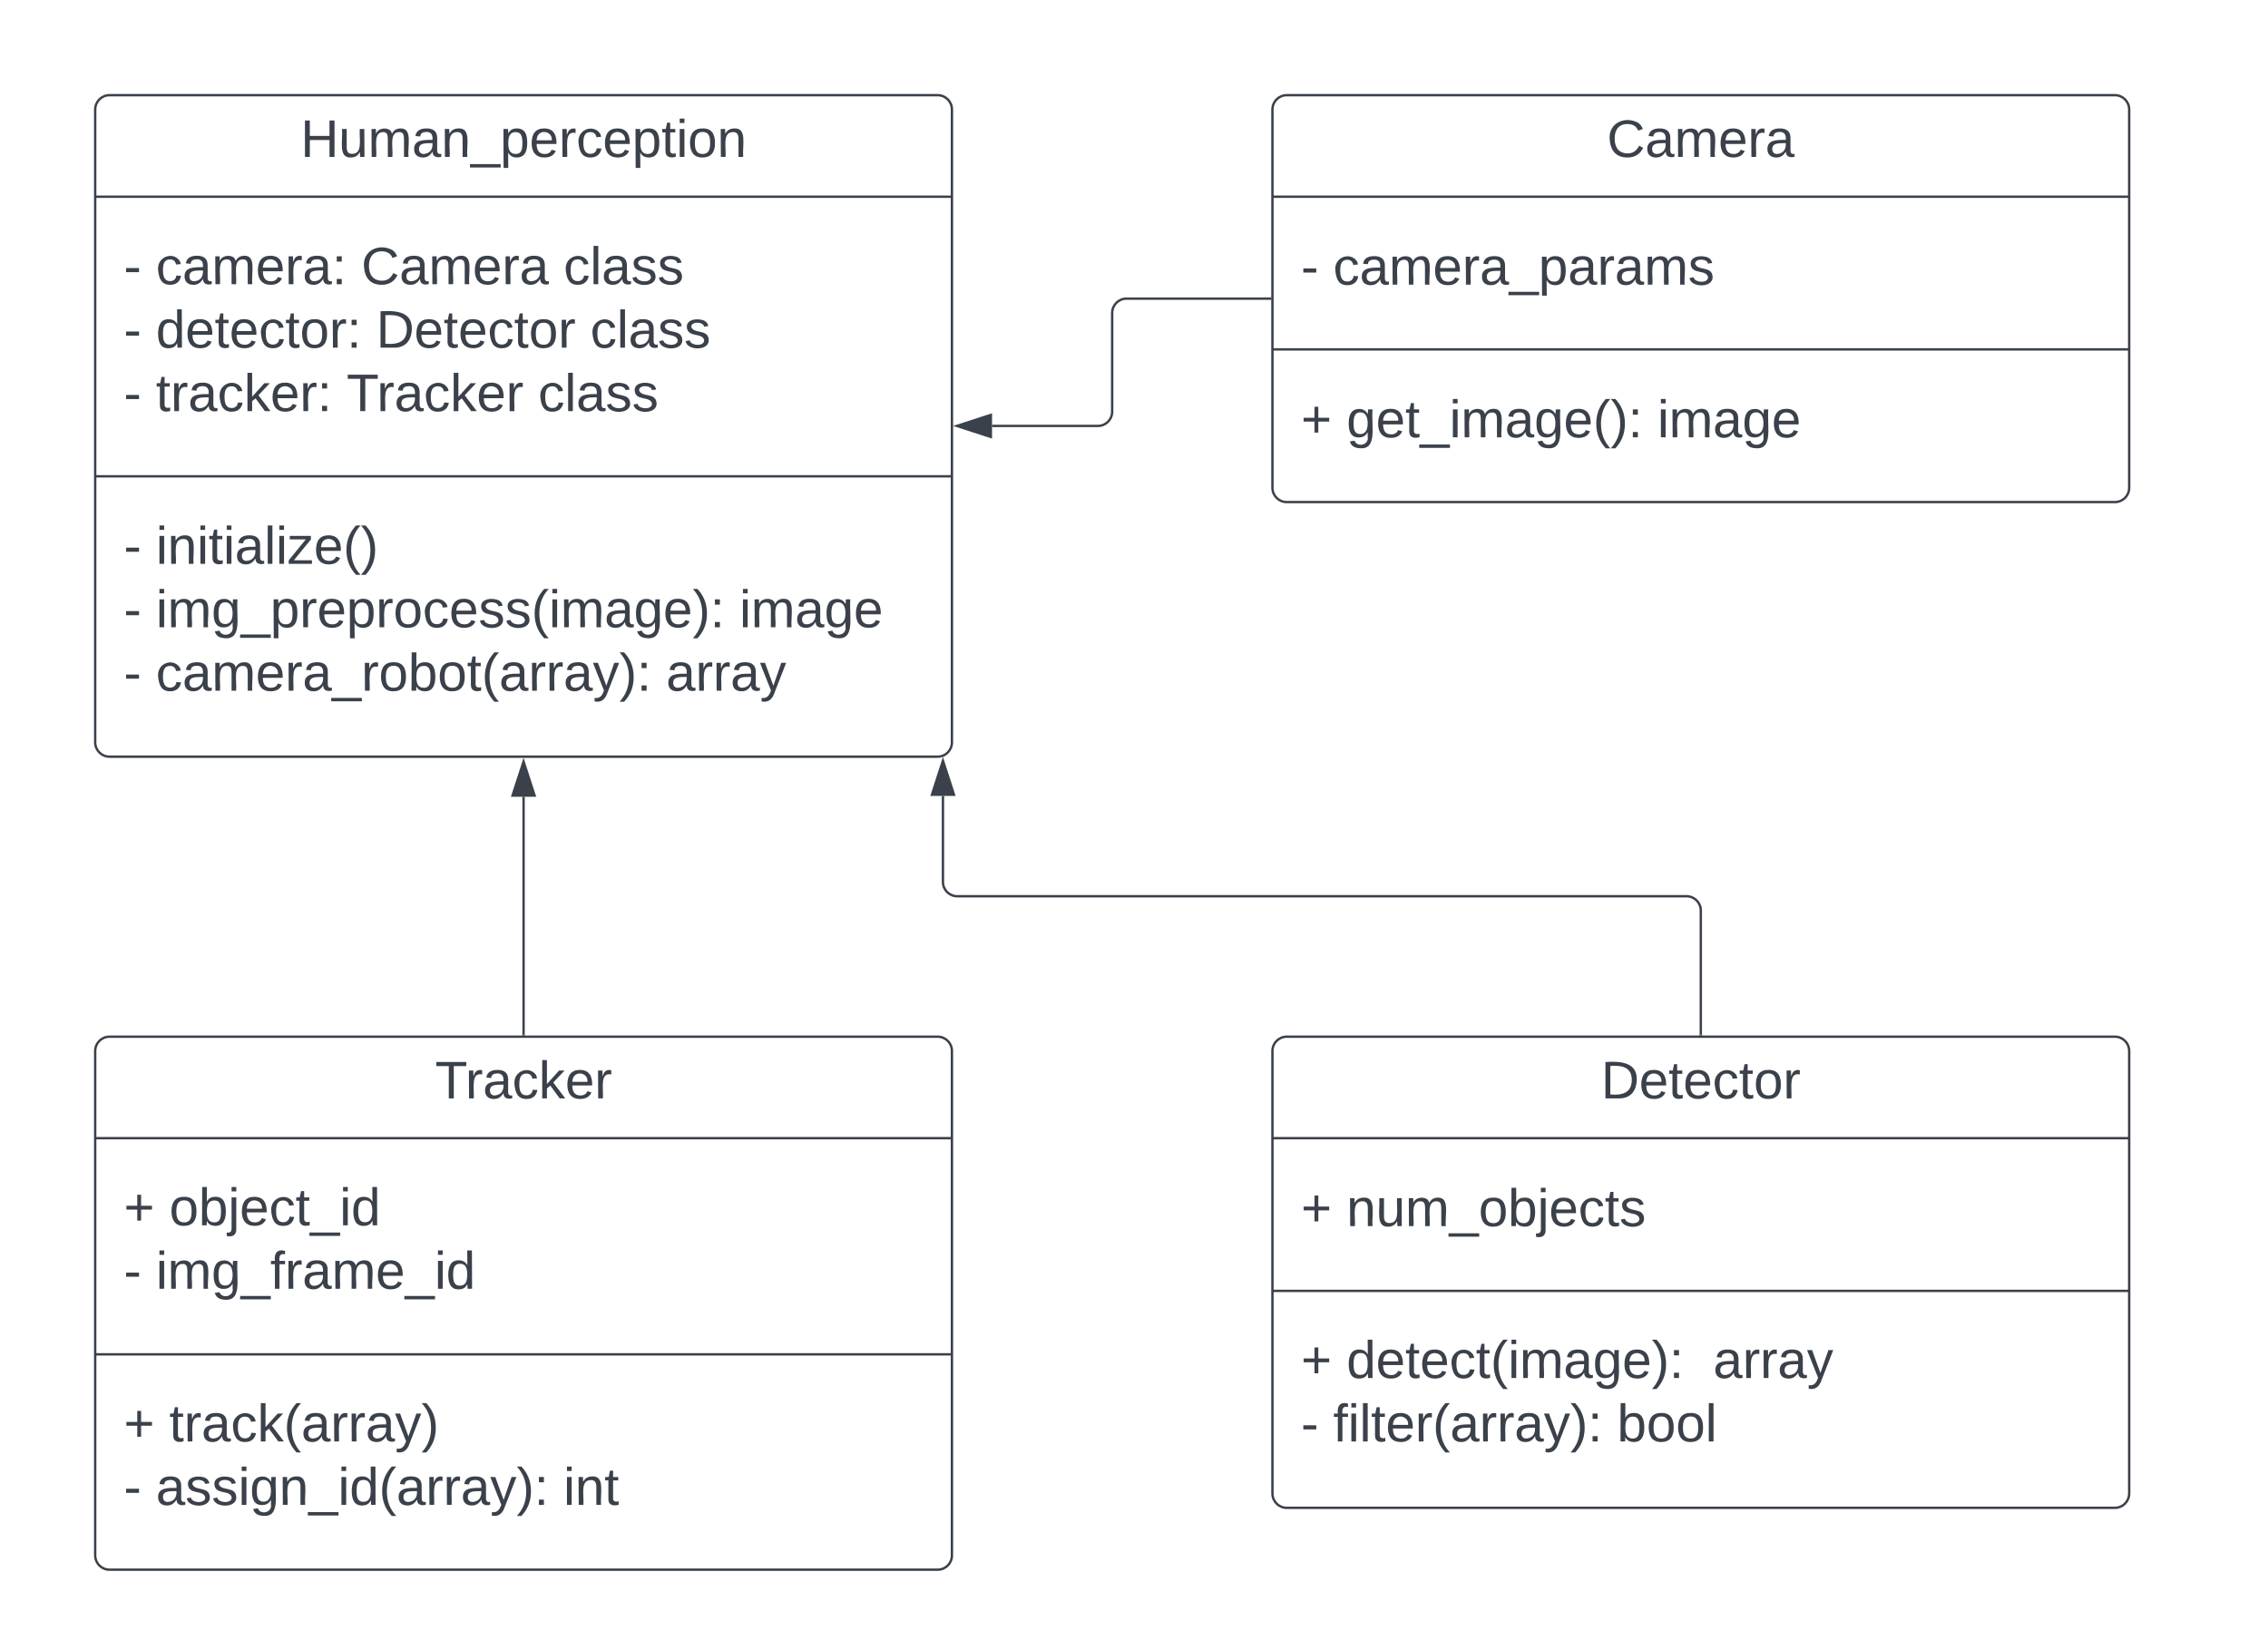
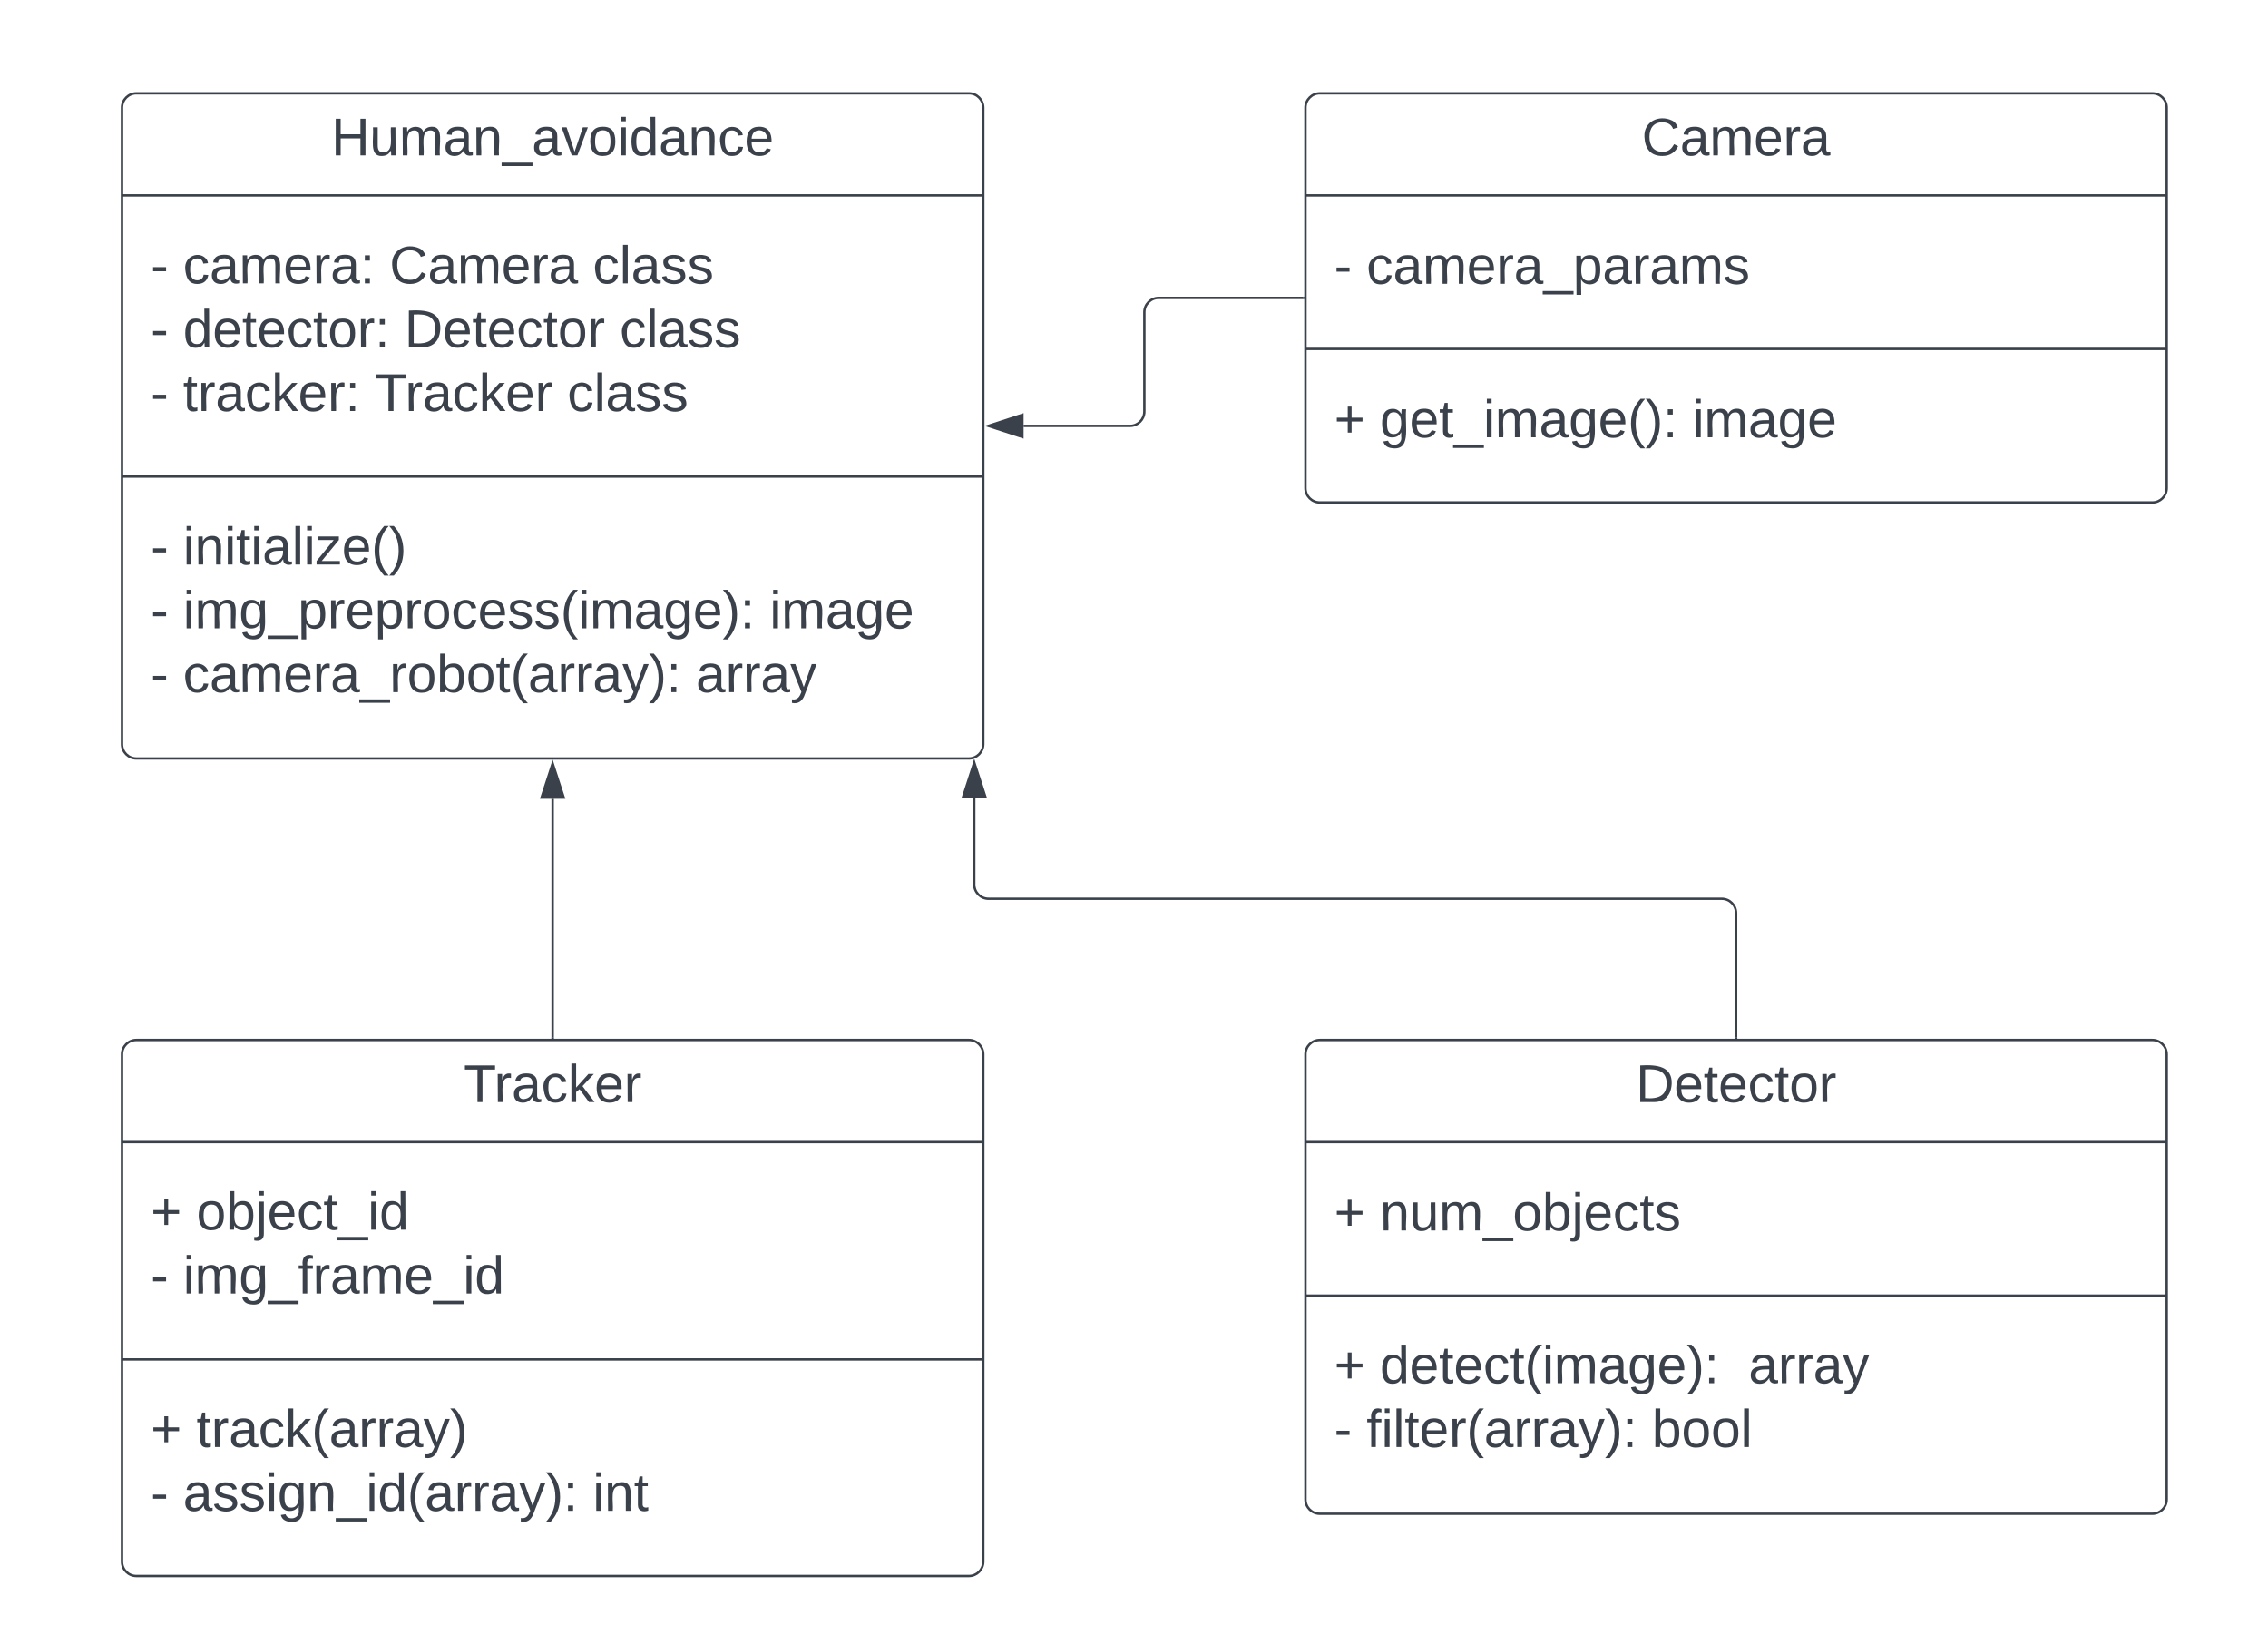
- <svg xmlns="http://www.w3.org/2000/svg" xmlns:ns1="lucid" xmlns:xlink="http://www.w3.org/1999/xlink" width="953" height="685">
-   <g transform="translate(-44 -36)" ns1:page-tab-id="0_0">
+ <svg xmlns="http://www.w3.org/2000/svg" xmlns:ns1="lucid" xmlns:xlink="http://www.w3.org/1999/xlink" width="948" height="687">
+   <g transform="translate(-33 -37)" ns1:page-tab-id="0_0">
    <path d="M0 0h1760v2656H0z" fill="#fff" />
    <path d="M578.67 82a6 6 0 0 1 6-6h348a6 6 0 0 1 6 6v159a6 6 0 0 1-6 6h-348a6 6 0 0 1-6-6z" stroke="#3a414a" fill="#fff" />
    <path d="M578.67 118.67h360m-360 64.16h360" stroke="#3a414a" fill="none" />
    <use xlink:href="#a" transform="matrix(1,0,0,1,586.6667,84) translate(132.5864 17.94444)" />
    <use xlink:href="#b" transform="matrix(1,0,0,1,590.6667,126.6667) translate(0 28.94444)" />
    <use xlink:href="#c" transform="matrix(1,0,0,1,590.6667,126.6667) translate(13.51852 28.94444)" />
    <use xlink:href="#d" transform="matrix(1,0,0,1,590.6667,190.8333) translate(0 28.94444)" />
    <use xlink:href="#e" transform="matrix(1,0,0,1,590.6667,190.8333) translate(19.1358 28.94444)" />
    <use xlink:href="#f" transform="matrix(1,0,0,1,590.6667,190.8333) translate(149.7531 28.94444)" />
    <path d="M578.67 477.67a6 6 0 0 1 6-6h348a6 6 0 0 1 6 6v186a6 6 0 0 1-6 6h-348a6 6 0 0 1-6-6z" stroke="#3a414a" fill="#fff" />
    <path d="M578.67 514.33h360m-360 64.17h360" stroke="#3a414a" fill="none" />
    <use xlink:href="#g" transform="matrix(1,0,0,1,586.6667,479.6667) translate(130.0864 17.94444)" />
    <use xlink:href="#d" transform="matrix(1,0,0,1,590.6667,522.3333) translate(0 28.94444)" />
    <use xlink:href="#h" transform="matrix(1,0,0,1,590.6667,522.3333) translate(19.1358 28.94444)" />
    <use xlink:href="#d" transform="matrix(1,0,0,1,590.6667,586.5) translate(0 28.61111)" />
    <use xlink:href="#i" transform="matrix(1,0,0,1,590.6667,586.5) translate(19.1358 28.61111)" />
    <use xlink:href="#j" transform="matrix(1,0,0,1,590.6667,586.5) translate(173.2099 28.61111)" />
    <use xlink:href="#b" transform="matrix(1,0,0,1,590.6667,586.5) translate(0 55.27778)" />
    <use xlink:href="#k" transform="matrix(1,0,0,1,590.6667,586.5) translate(13.51852 55.27778)" />
    <use xlink:href="#l" transform="matrix(1,0,0,1,590.6667,586.5) translate(132.8395 55.27778)" />
    <path d="M84 477.67a6 6 0 0 1 6-6h348a6 6 0 0 1 6 6v212a6 6 0 0 1-6 6H90a6 6 0 0 1-6-6z" stroke="#3a414a" fill="#fff" />
    <path d="M84 514.33h360M84 605.17h360" stroke="#3a414a" fill="none" />
    <use xlink:href="#m" transform="matrix(1,0,0,1,92,479.6667) translate(134.8395 17.94444)" />
    <use xlink:href="#d" transform="matrix(1,0,0,1,96,522.3333) translate(0 28.61111)" />
    <use xlink:href="#n" transform="matrix(1,0,0,1,96,522.3333) translate(19.1358 28.61111)" />
    <use xlink:href="#b" transform="matrix(1,0,0,1,96,522.3333) translate(0 55.27778)" />
    <use xlink:href="#o" transform="matrix(1,0,0,1,96,522.3333) translate(13.51852 55.27778)" />
    <use xlink:href="#d" transform="matrix(1,0,0,1,96,613.1667) translate(0 28.61111)" />
    <use xlink:href="#p" transform="matrix(1,0,0,1,96,613.1667) translate(19.1358 28.61111)" />
    <use xlink:href="#b" transform="matrix(1,0,0,1,96,613.1667) translate(0 55.27778)" />
    <use xlink:href="#q" transform="matrix(1,0,0,1,96,613.1667) translate(13.51852 55.27778)" />
    <use xlink:href="#r" transform="matrix(1,0,0,1,96,613.1667) translate(184.7531 55.27778)" />
    <path d="M84 82a6 6 0 0 1 6-6h348a6 6 0 0 1 6 6v266a6 6 0 0 1-6 6H90a6 6 0 0 1-6-6z" stroke="#3a414a" fill="#fff" />
    <path d="M84 118.67h360M84 236.17h360" stroke="#3a414a" fill="none" />
    <g>
-       <use xlink:href="#s" transform="matrix(1,0,0,1,92,84) translate(78.2963 17.94444)" />
+       <use xlink:href="#s" transform="matrix(1,0,0,1,92,84) translate(79.5 17.94444)" />
    </g>
    <g>
      <use xlink:href="#b" transform="matrix(1,0,0,1,96,126.6667) translate(0 28.77778)" />
      <use xlink:href="#t" transform="matrix(1,0,0,1,96,126.6667) translate(13.51852 28.77778)" />
      <use xlink:href="#u" transform="matrix(1,0,0,1,96,126.6667) translate(99.81481 28.77778)" />
      <use xlink:href="#v" transform="matrix(1,0,0,1,96,126.6667) translate(184.8148 28.77778)" />
      <use xlink:href="#b" transform="matrix(1,0,0,1,96,126.6667) translate(0 55.44444)" />
      <use xlink:href="#w" transform="matrix(1,0,0,1,96,126.6667) translate(13.51852 55.44444)" />
      <use xlink:href="#x" transform="matrix(1,0,0,1,96,126.6667) translate(106.0494 55.44444)" />
      <use xlink:href="#v" transform="matrix(1,0,0,1,96,126.6667) translate(196.0494 55.44444)" />
      <use xlink:href="#b" transform="matrix(1,0,0,1,96,126.6667) translate(0 82.11111)" />
      <use xlink:href="#y" transform="matrix(1,0,0,1,96,126.6667) translate(13.51852 82.11111)" />
      <use xlink:href="#z" transform="matrix(1,0,0,1,96,126.6667) translate(93.64198 82.11111)" />
      <use xlink:href="#A" transform="matrix(1,0,0,1,96,126.6667) translate(174.1358 82.11111)" />
    </g>
    <g>
      <use xlink:href="#b" transform="matrix(1,0,0,1,96,244.1667) translate(0 28.77778)" />
      <use xlink:href="#B" transform="matrix(1,0,0,1,96,244.1667) translate(13.51852 28.77778)" />
      <use xlink:href="#b" transform="matrix(1,0,0,1,96,244.1667) translate(0 55.44444)" />
      <use xlink:href="#C" transform="matrix(1,0,0,1,96,244.1667) translate(13.51852 55.44444)" />
      <use xlink:href="#D" transform="matrix(1,0,0,1,96,244.1667) translate(258.7037 55.44444)" />
      <use xlink:href="#b" transform="matrix(1,0,0,1,96,244.1667) translate(0 82.11111)" />
      <use xlink:href="#E" transform="matrix(1,0,0,1,96,244.1667) translate(13.51852 82.11111)" />
      <use xlink:href="#F" transform="matrix(1,0,0,1,96,244.1667) translate(227.9012 82.11111)" />
    </g>
    <path d="M264 470.7v-99.85" stroke="#3a414a" fill="none" />
    <path d="M264.5 471.2h-1v-.5h1z" stroke="#3a414a" stroke-width=".05" fill="#3a414a" />
    <path d="M264 356.08l4.64 14.27h-9.28z" stroke="#3a414a" fill="#3a414a" />
    <path d="M577.7 161.5h-60.37a6 6 0 0 0-6 6V209a6 6 0 0 1-6 6h-44.48" stroke="#3a414a" fill="none" />
    <path d="M578.2 162h-.5v-1h.5z" stroke="#3a414a" stroke-width=".05" fill="#3a414a" />
    <path d="M446.08 215l14.27-4.64v9.28z" stroke="#3a414a" fill="#3a414a" />
    <path d="M758.67 470.7v-52.05a6 6 0 0 0-6-6H446.22a6 6 0 0 1-6-6v-36.17" stroke="#3a414a" fill="none" />
    <path d="M759.17 471.2h-1v-.5h1z" stroke="#3a414a" stroke-width=".05" fill="#3a414a" />
    <path d="M440.22 355.7l4.64 14.28h-9.27z" stroke="#3a414a" fill="#3a414a" />
    <defs>
      <path fill="#3a414a" d="M212-179c-10-28-35-45-73-45-59 0-87 40-87 99 0 60 29 101 89 101 43 0 62-24 78-52l27 14C228-24 195 4 139 4 59 4 22-46 18-125c-6-104 99-153 187-111 19 9 31 26 39 46" id="G" />
      <path fill="#3a414a" d="M141-36C126-15 110 5 73 4 37 3 15-17 15-53c-1-64 63-63 125-63 3-35-9-54-41-54-24 1-41 7-42 31l-33-3c5-37 33-52 76-52 45 0 72 20 72 64v82c-1 20 7 32 28 27v20c-31 9-61-2-59-35zM48-53c0 20 12 33 32 33 41-3 63-29 60-74-43 2-92-5-92 41" id="H" />
      <path fill="#3a414a" d="M210-169c-67 3-38 105-44 169h-31v-121c0-29-5-50-35-48C34-165 62-65 56 0H25l-1-190h30c1 10-1 24 2 32 10-44 99-50 107 0 11-21 27-35 58-36 85-2 47 119 55 194h-31v-121c0-29-5-49-35-48" id="I" />
      <path fill="#3a414a" d="M100-194c63 0 86 42 84 106H49c0 40 14 67 53 68 26 1 43-12 49-29l28 8c-11 28-37 45-77 45C44 4 14-33 15-96c1-61 26-98 85-98zm52 81c6-60-76-77-97-28-3 7-6 17-6 28h103" id="J" />
      <path fill="#3a414a" d="M114-163C36-179 61-72 57 0H25l-1-190h30c1 12-1 29 2 39 6-27 23-49 58-41v29" id="K" />
      <g id="a">
        <use transform="matrix(0.0617284,0,0,0.0617284,0,0)" xlink:href="#G" />
        <use transform="matrix(0.0617284,0,0,0.0617284,15.98765,0)" xlink:href="#H" />
        <use transform="matrix(0.0617284,0,0,0.0617284,28.33333,0)" xlink:href="#I" />
        <use transform="matrix(0.0617284,0,0,0.0617284,46.79012,0)" xlink:href="#J" />
        <use transform="matrix(0.0617284,0,0,0.0617284,59.1358,0)" xlink:href="#K" />
        <use transform="matrix(0.0617284,0,0,0.0617284,66.48148,0)" xlink:href="#H" />
      </g>
      <path fill="#3a414a" d="M16-82v-28h88v28H16" id="L" />
      <use transform="matrix(0.0617284,0,0,0.0617284,0,0)" xlink:href="#L" id="b" />
      <path fill="#3a414a" d="M96-169c-40 0-48 33-48 73s9 75 48 75c24 0 41-14 43-38l32 2c-6 37-31 61-74 61-59 0-76-41-82-99-10-93 101-131 147-64 4 7 5 14 7 22l-32 3c-4-21-16-35-41-35" id="M" />
      <path fill="#3a414a" d="M-5 72V49h209v23H-5" id="N" />
      <path fill="#3a414a" d="M115-194c55 1 70 41 70 98S169 2 115 4C84 4 66-9 55-30l1 105H24l-1-265h31l2 30c10-21 28-34 59-34zm-8 174c40 0 45-34 45-75s-6-73-45-74c-42 0-51 32-51 76 0 43 10 73 51 73" id="O" />
      <path fill="#3a414a" d="M135-143c-3-34-86-38-87 0 15 53 115 12 119 90S17 21 10-45l28-5c4 36 97 45 98 0-10-56-113-15-118-90-4-57 82-63 122-42 12 7 21 19 24 35" id="P" />
      <g id="c">
        <use transform="matrix(0.0617284,0,0,0.0617284,0,0)" xlink:href="#M" />
        <use transform="matrix(0.0617284,0,0,0.0617284,11.11111,0)" xlink:href="#H" />
        <use transform="matrix(0.0617284,0,0,0.0617284,23.45679,0)" xlink:href="#I" />
        <use transform="matrix(0.0617284,0,0,0.0617284,41.91358,0)" xlink:href="#J" />
        <use transform="matrix(0.0617284,0,0,0.0617284,54.25926,0)" xlink:href="#K" />
        <use transform="matrix(0.0617284,0,0,0.0617284,61.60494,0)" xlink:href="#H" />
        <use transform="matrix(0.0617284,0,0,0.0617284,73.95062,0)" xlink:href="#N" />
        <use transform="matrix(0.0617284,0,0,0.0617284,86.2963,0)" xlink:href="#O" />
        <use transform="matrix(0.0617284,0,0,0.0617284,98.64198,0)" xlink:href="#H" />
        <use transform="matrix(0.0617284,0,0,0.0617284,110.9877,0)" xlink:href="#K" />
        <use transform="matrix(0.0617284,0,0,0.0617284,118.3333,0)" xlink:href="#H" />
        <use transform="matrix(0.0617284,0,0,0.0617284,130.679,0)" xlink:href="#I" />
        <use transform="matrix(0.0617284,0,0,0.0617284,149.1358,0)" xlink:href="#P" />
      </g>
      <path fill="#3a414a" d="M118-107v75H92v-75H18v-26h74v-75h26v75h74v26h-74" id="Q" />
      <use transform="matrix(0.0617284,0,0,0.0617284,0,0)" xlink:href="#Q" id="d" />
      <path fill="#3a414a" d="M177-190C167-65 218 103 67 71c-23-6-38-20-44-43l32-5c15 47 100 32 89-28v-30C133-14 115 1 83 1 29 1 15-40 15-95c0-56 16-97 71-98 29-1 48 16 59 35 1-10 0-23 2-32h30zM94-22c36 0 50-32 50-73 0-42-14-75-50-75-39 0-46 34-46 75s6 73 46 73" id="R" />
      <path fill="#3a414a" d="M59-47c-2 24 18 29 38 22v24C64 9 27 4 27-40v-127H5v-23h24l9-43h21v43h35v23H59v120" id="S" />
      <path fill="#3a414a" d="M24-231v-30h32v30H24zM24 0v-190h32V0H24" id="T" />
      <path fill="#3a414a" d="M87 75C49 33 22-17 22-94c0-76 28-126 65-167h31c-38 41-64 92-64 168S80 34 118 75H87" id="U" />
      <path fill="#3a414a" d="M33-261c38 41 65 92 65 168S71 34 33 75H2C39 34 66-17 66-93S39-220 2-261h31" id="V" />
      <path fill="#3a414a" d="M33-154v-36h34v36H33zM33 0v-36h34V0H33" id="W" />
      <g id="e">
        <use transform="matrix(0.0617284,0,0,0.0617284,0,0)" xlink:href="#R" />
        <use transform="matrix(0.0617284,0,0,0.0617284,12.34568,0)" xlink:href="#J" />
        <use transform="matrix(0.0617284,0,0,0.0617284,24.69136,0)" xlink:href="#S" />
        <use transform="matrix(0.0617284,0,0,0.0617284,30.8642,0)" xlink:href="#N" />
        <use transform="matrix(0.0617284,0,0,0.0617284,43.20988,0)" xlink:href="#T" />
        <use transform="matrix(0.0617284,0,0,0.0617284,48.08642,0)" xlink:href="#I" />
        <use transform="matrix(0.0617284,0,0,0.0617284,66.54321,0)" xlink:href="#H" />
        <use transform="matrix(0.0617284,0,0,0.0617284,78.88889,0)" xlink:href="#R" />
        <use transform="matrix(0.0617284,0,0,0.0617284,91.23457,0)" xlink:href="#J" />
        <use transform="matrix(0.0617284,0,0,0.0617284,103.5802,0)" xlink:href="#U" />
        <use transform="matrix(0.0617284,0,0,0.0617284,110.9259,0)" xlink:href="#V" />
        <use transform="matrix(0.0617284,0,0,0.0617284,118.2716,0)" xlink:href="#W" />
      </g>
      <g id="f">
        <use transform="matrix(0.0617284,0,0,0.0617284,0,0)" xlink:href="#T" />
        <use transform="matrix(0.0617284,0,0,0.0617284,4.876543,0)" xlink:href="#I" />
        <use transform="matrix(0.0617284,0,0,0.0617284,23.33333,0)" xlink:href="#H" />
        <use transform="matrix(0.0617284,0,0,0.0617284,35.67901,0)" xlink:href="#R" />
        <use transform="matrix(0.0617284,0,0,0.0617284,48.02469,0)" xlink:href="#J" />
      </g>
      <path fill="#3a414a" d="M30-248c118-7 216 8 213 122C240-48 200 0 122 0H30v-248zM63-27c89 8 146-16 146-99s-60-101-146-95v194" id="X" />
      <path fill="#3a414a" d="M100-194c62-1 85 37 85 99 1 63-27 99-86 99S16-35 15-95c0-66 28-99 85-99zM99-20c44 1 53-31 53-75 0-43-8-75-51-75s-53 32-53 75 10 74 51 75" id="Y" />
      <g id="g">
        <use transform="matrix(0.0617284,0,0,0.0617284,0,0)" xlink:href="#X" />
        <use transform="matrix(0.0617284,0,0,0.0617284,15.98765,0)" xlink:href="#J" />
        <use transform="matrix(0.0617284,0,0,0.0617284,28.33333,0)" xlink:href="#S" />
        <use transform="matrix(0.0617284,0,0,0.0617284,34.50617,0)" xlink:href="#J" />
        <use transform="matrix(0.0617284,0,0,0.0617284,46.85185,0)" xlink:href="#M" />
        <use transform="matrix(0.0617284,0,0,0.0617284,57.96296,0)" xlink:href="#S" />
        <use transform="matrix(0.0617284,0,0,0.0617284,64.1358,0)" xlink:href="#Y" />
        <use transform="matrix(0.0617284,0,0,0.0617284,76.48148,0)" xlink:href="#K" />
      </g>
      <path fill="#3a414a" d="M117-194c89-4 53 116 60 194h-32v-121c0-31-8-49-39-48C34-167 62-67 57 0H25l-1-190h30c1 10-1 24 2 32 11-22 29-35 61-36" id="Z" />
      <path fill="#3a414a" d="M84 4C-5 8 30-112 23-190h32v120c0 31 7 50 39 49 72-2 45-101 50-169h31l1 190h-30c-1-10 1-25-2-33-11 22-28 36-60 37" id="aa" />
      <path fill="#3a414a" d="M115-194c53 0 69 39 70 98 0 66-23 100-70 100C84 3 66-7 56-30L54 0H23l1-261h32v101c10-23 28-34 59-34zm-8 174c40 0 45-34 45-75 0-40-5-75-45-74-42 0-51 32-51 76 0 43 10 73 51 73" id="ab" />
      <path fill="#3a414a" d="M24-231v-30h32v30H24zM-9 49c24 4 33-6 33-30v-209h32V24c2 40-23 58-65 49V49" id="ac" />
      <g id="h">
        <use transform="matrix(0.0617284,0,0,0.0617284,0,0)" xlink:href="#Z" />
        <use transform="matrix(0.0617284,0,0,0.0617284,12.34568,0)" xlink:href="#aa" />
        <use transform="matrix(0.0617284,0,0,0.0617284,24.69136,0)" xlink:href="#I" />
        <use transform="matrix(0.0617284,0,0,0.0617284,43.14815,0)" xlink:href="#N" />
        <use transform="matrix(0.0617284,0,0,0.0617284,55.49383,0)" xlink:href="#Y" />
        <use transform="matrix(0.0617284,0,0,0.0617284,67.83951,0)" xlink:href="#ab" />
        <use transform="matrix(0.0617284,0,0,0.0617284,80.18519,0)" xlink:href="#ac" />
        <use transform="matrix(0.0617284,0,0,0.0617284,85.06173,0)" xlink:href="#J" />
        <use transform="matrix(0.0617284,0,0,0.0617284,97.40741,0)" xlink:href="#M" />
        <use transform="matrix(0.0617284,0,0,0.0617284,108.5185,0)" xlink:href="#S" />
        <use transform="matrix(0.0617284,0,0,0.0617284,114.6914,0)" xlink:href="#P" />
      </g>
      <path fill="#3a414a" d="M85-194c31 0 48 13 60 33l-1-100h32l1 261h-30c-2-10 0-23-3-31C134-8 116 4 85 4 32 4 16-35 15-94c0-66 23-100 70-100zm9 24c-40 0-46 34-46 75 0 40 6 74 45 74 42 0 51-32 51-76 0-42-9-74-50-73" id="ad" />
      <g id="i">
        <use transform="matrix(0.0617284,0,0,0.0617284,0,0)" xlink:href="#ad" />
        <use transform="matrix(0.0617284,0,0,0.0617284,12.34568,0)" xlink:href="#J" />
        <use transform="matrix(0.0617284,0,0,0.0617284,24.69136,0)" xlink:href="#S" />
        <use transform="matrix(0.0617284,0,0,0.0617284,30.8642,0)" xlink:href="#J" />
        <use transform="matrix(0.0617284,0,0,0.0617284,43.20988,0)" xlink:href="#M" />
        <use transform="matrix(0.0617284,0,0,0.0617284,54.32099,0)" xlink:href="#S" />
        <use transform="matrix(0.0617284,0,0,0.0617284,60.49383,0)" xlink:href="#U" />
        <use transform="matrix(0.0617284,0,0,0.0617284,67.83951,0)" xlink:href="#T" />
        <use transform="matrix(0.0617284,0,0,0.0617284,72.71605,0)" xlink:href="#I" />
        <use transform="matrix(0.0617284,0,0,0.0617284,91.17284,0)" xlink:href="#H" />
        <use transform="matrix(0.0617284,0,0,0.0617284,103.5185,0)" xlink:href="#R" />
        <use transform="matrix(0.0617284,0,0,0.0617284,115.8642,0)" xlink:href="#J" />
        <use transform="matrix(0.0617284,0,0,0.0617284,128.2099,0)" xlink:href="#V" />
        <use transform="matrix(0.0617284,0,0,0.0617284,135.5556,0)" xlink:href="#W" />
      </g>
      <path fill="#3a414a" d="M179-190L93 31C79 59 56 82 12 73V49c39 6 53-20 64-50L1-190h34L92-34l54-156h33" id="ae" />
      <g id="j">
        <use transform="matrix(0.0617284,0,0,0.0617284,0,0)" xlink:href="#H" />
        <use transform="matrix(0.0617284,0,0,0.0617284,12.34568,0)" xlink:href="#K" />
        <use transform="matrix(0.0617284,0,0,0.0617284,19.69136,0)" xlink:href="#K" />
        <use transform="matrix(0.0617284,0,0,0.0617284,27.03704,0)" xlink:href="#H" />
        <use transform="matrix(0.0617284,0,0,0.0617284,39.38272,0)" xlink:href="#ae" />
      </g>
      <path fill="#3a414a" d="M101-234c-31-9-42 10-38 44h38v23H63V0H32v-167H5v-23h27c-7-52 17-82 69-68v24" id="af" />
      <path fill="#3a414a" d="M24 0v-261h32V0H24" id="ag" />
      <g id="k">
        <use transform="matrix(0.0617284,0,0,0.0617284,0,0)" xlink:href="#af" />
        <use transform="matrix(0.0617284,0,0,0.0617284,6.17284,0)" xlink:href="#T" />
        <use transform="matrix(0.0617284,0,0,0.0617284,11.04938,0)" xlink:href="#ag" />
        <use transform="matrix(0.0617284,0,0,0.0617284,15.92593,0)" xlink:href="#S" />
        <use transform="matrix(0.0617284,0,0,0.0617284,22.09877,0)" xlink:href="#J" />
        <use transform="matrix(0.0617284,0,0,0.0617284,34.44444,0)" xlink:href="#K" />
        <use transform="matrix(0.0617284,0,0,0.0617284,41.79012,0)" xlink:href="#U" />
        <use transform="matrix(0.0617284,0,0,0.0617284,49.1358,0)" xlink:href="#H" />
        <use transform="matrix(0.0617284,0,0,0.0617284,61.48148,0)" xlink:href="#K" />
        <use transform="matrix(0.0617284,0,0,0.0617284,68.82716,0)" xlink:href="#K" />
        <use transform="matrix(0.0617284,0,0,0.0617284,76.17284,0)" xlink:href="#H" />
        <use transform="matrix(0.0617284,0,0,0.0617284,88.51852,0)" xlink:href="#ae" />
        <use transform="matrix(0.0617284,0,0,0.0617284,99.62963,0)" xlink:href="#V" />
        <use transform="matrix(0.0617284,0,0,0.0617284,106.9753,0)" xlink:href="#W" />
      </g>
      <g id="l">
        <use transform="matrix(0.0617284,0,0,0.0617284,0,0)" xlink:href="#ab" />
        <use transform="matrix(0.0617284,0,0,0.0617284,12.34568,0)" xlink:href="#Y" />
        <use transform="matrix(0.0617284,0,0,0.0617284,24.69136,0)" xlink:href="#Y" />
        <use transform="matrix(0.0617284,0,0,0.0617284,37.03704,0)" xlink:href="#ag" />
      </g>
      <path fill="#3a414a" d="M127-220V0H93v-220H8v-28h204v28h-85" id="ah" />
      <path fill="#3a414a" d="M143 0L79-87 56-68V0H24v-261h32v163l83-92h37l-77 82L181 0h-38" id="ai" />
      <g id="m">
        <use transform="matrix(0.0617284,0,0,0.0617284,0,0)" xlink:href="#ah" />
        <use transform="matrix(0.0617284,0,0,0.0617284,12.71605,0)" xlink:href="#K" />
        <use transform="matrix(0.0617284,0,0,0.0617284,20.06173,0)" xlink:href="#H" />
        <use transform="matrix(0.0617284,0,0,0.0617284,32.40741,0)" xlink:href="#M" />
        <use transform="matrix(0.0617284,0,0,0.0617284,43.51852,0)" xlink:href="#ai" />
        <use transform="matrix(0.0617284,0,0,0.0617284,54.62963,0)" xlink:href="#J" />
        <use transform="matrix(0.0617284,0,0,0.0617284,66.97531,0)" xlink:href="#K" />
      </g>
      <g id="n">
        <use transform="matrix(0.0617284,0,0,0.0617284,0,0)" xlink:href="#Y" />
        <use transform="matrix(0.0617284,0,0,0.0617284,12.34568,0)" xlink:href="#ab" />
        <use transform="matrix(0.0617284,0,0,0.0617284,24.69136,0)" xlink:href="#ac" />
        <use transform="matrix(0.0617284,0,0,0.0617284,29.5679,0)" xlink:href="#J" />
        <use transform="matrix(0.0617284,0,0,0.0617284,41.91358,0)" xlink:href="#M" />
        <use transform="matrix(0.0617284,0,0,0.0617284,53.02469,0)" xlink:href="#S" />
        <use transform="matrix(0.0617284,0,0,0.0617284,59.19753,0)" xlink:href="#N" />
        <use transform="matrix(0.0617284,0,0,0.0617284,71.54321,0)" xlink:href="#T" />
        <use transform="matrix(0.0617284,0,0,0.0617284,76.41975,0)" xlink:href="#ad" />
      </g>
      <g id="o">
        <use transform="matrix(0.0617284,0,0,0.0617284,0,0)" xlink:href="#T" />
        <use transform="matrix(0.0617284,0,0,0.0617284,4.876543,0)" xlink:href="#I" />
        <use transform="matrix(0.0617284,0,0,0.0617284,23.33333,0)" xlink:href="#R" />
        <use transform="matrix(0.0617284,0,0,0.0617284,35.67901,0)" xlink:href="#N" />
        <use transform="matrix(0.0617284,0,0,0.0617284,48.02469,0)" xlink:href="#af" />
        <use transform="matrix(0.0617284,0,0,0.0617284,54.19753,0)" xlink:href="#K" />
        <use transform="matrix(0.0617284,0,0,0.0617284,61.54321,0)" xlink:href="#H" />
        <use transform="matrix(0.0617284,0,0,0.0617284,73.88889,0)" xlink:href="#I" />
        <use transform="matrix(0.0617284,0,0,0.0617284,92.34568,0)" xlink:href="#J" />
        <use transform="matrix(0.0617284,0,0,0.0617284,104.6914,0)" xlink:href="#N" />
        <use transform="matrix(0.0617284,0,0,0.0617284,117.037,0)" xlink:href="#T" />
        <use transform="matrix(0.0617284,0,0,0.0617284,121.9136,0)" xlink:href="#ad" />
      </g>
      <g id="p">
        <use transform="matrix(0.0617284,0,0,0.0617284,0,0)" xlink:href="#S" />
        <use transform="matrix(0.0617284,0,0,0.0617284,6.17284,0)" xlink:href="#K" />
        <use transform="matrix(0.0617284,0,0,0.0617284,13.51852,0)" xlink:href="#H" />
        <use transform="matrix(0.0617284,0,0,0.0617284,25.8642,0)" xlink:href="#M" />
        <use transform="matrix(0.0617284,0,0,0.0617284,36.97531,0)" xlink:href="#ai" />
        <use transform="matrix(0.0617284,0,0,0.0617284,48.08642,0)" xlink:href="#U" />
        <use transform="matrix(0.0617284,0,0,0.0617284,55.4321,0)" xlink:href="#H" />
        <use transform="matrix(0.0617284,0,0,0.0617284,67.77778,0)" xlink:href="#K" />
        <use transform="matrix(0.0617284,0,0,0.0617284,75.12346,0)" xlink:href="#K" />
        <use transform="matrix(0.0617284,0,0,0.0617284,82.46914,0)" xlink:href="#H" />
        <use transform="matrix(0.0617284,0,0,0.0617284,94.81481,0)" xlink:href="#ae" />
        <use transform="matrix(0.0617284,0,0,0.0617284,105.9259,0)" xlink:href="#V" />
      </g>
      <g id="q">
        <use transform="matrix(0.0617284,0,0,0.0617284,0,0)" xlink:href="#H" />
        <use transform="matrix(0.0617284,0,0,0.0617284,12.34568,0)" xlink:href="#P" />
        <use transform="matrix(0.0617284,0,0,0.0617284,23.45679,0)" xlink:href="#P" />
        <use transform="matrix(0.0617284,0,0,0.0617284,34.5679,0)" xlink:href="#T" />
        <use transform="matrix(0.0617284,0,0,0.0617284,39.44444,0)" xlink:href="#R" />
        <use transform="matrix(0.0617284,0,0,0.0617284,51.79012,0)" xlink:href="#Z" />
        <use transform="matrix(0.0617284,0,0,0.0617284,64.1358,0)" xlink:href="#N" />
        <use transform="matrix(0.0617284,0,0,0.0617284,76.48148,0)" xlink:href="#T" />
        <use transform="matrix(0.0617284,0,0,0.0617284,81.35802,0)" xlink:href="#ad" />
        <use transform="matrix(0.0617284,0,0,0.0617284,93.7037,0)" xlink:href="#U" />
        <use transform="matrix(0.0617284,0,0,0.0617284,101.0494,0)" xlink:href="#H" />
        <use transform="matrix(0.0617284,0,0,0.0617284,113.3951,0)" xlink:href="#K" />
        <use transform="matrix(0.0617284,0,0,0.0617284,120.7407,0)" xlink:href="#K" />
        <use transform="matrix(0.0617284,0,0,0.0617284,128.0864,0)" xlink:href="#H" />
        <use transform="matrix(0.0617284,0,0,0.0617284,140.4321,0)" xlink:href="#ae" />
        <use transform="matrix(0.0617284,0,0,0.0617284,151.5432,0)" xlink:href="#V" />
        <use transform="matrix(0.0617284,0,0,0.0617284,158.8889,0)" xlink:href="#W" />
      </g>
      <g id="r">
        <use transform="matrix(0.0617284,0,0,0.0617284,0,0)" xlink:href="#T" />
        <use transform="matrix(0.0617284,0,0,0.0617284,4.876543,0)" xlink:href="#Z" />
        <use transform="matrix(0.0617284,0,0,0.0617284,17.22222,0)" xlink:href="#S" />
      </g>
      <path fill="#3a414a" d="M197 0v-115H63V0H30v-248h33v105h134v-105h34V0h-34" id="aj" />
+       <path fill="#3a414a" d="M108 0H70L1-190h34L89-25l56-165h34" id="ak" />
      <g id="s">
        <use transform="matrix(0.0617284,0,0,0.0617284,0,0)" xlink:href="#aj" />
        <use transform="matrix(0.0617284,0,0,0.0617284,15.98765,0)" xlink:href="#aa" />
        <use transform="matrix(0.0617284,0,0,0.0617284,28.33333,0)" xlink:href="#I" />
        <use transform="matrix(0.0617284,0,0,0.0617284,46.79012,0)" xlink:href="#H" />
        <use transform="matrix(0.0617284,0,0,0.0617284,59.1358,0)" xlink:href="#Z" />
        <use transform="matrix(0.0617284,0,0,0.0617284,71.48148,0)" xlink:href="#N" />
-         <use transform="matrix(0.0617284,0,0,0.0617284,83.82716,0)" xlink:href="#O" />
-         <use transform="matrix(0.0617284,0,0,0.0617284,96.17284,0)" xlink:href="#J" />
-         <use transform="matrix(0.0617284,0,0,0.0617284,108.5185,0)" xlink:href="#K" />
-         <use transform="matrix(0.0617284,0,0,0.0617284,115.8642,0)" xlink:href="#M" />
-         <use transform="matrix(0.0617284,0,0,0.0617284,126.9753,0)" xlink:href="#J" />
-         <use transform="matrix(0.0617284,0,0,0.0617284,139.321,0)" xlink:href="#O" />
-         <use transform="matrix(0.0617284,0,0,0.0617284,151.6667,0)" xlink:href="#S" />
-         <use transform="matrix(0.0617284,0,0,0.0617284,157.8395,0)" xlink:href="#T" />
-         <use transform="matrix(0.0617284,0,0,0.0617284,162.716,0)" xlink:href="#Y" />
-         <use transform="matrix(0.0617284,0,0,0.0617284,175.0617,0)" xlink:href="#Z" />
+         <use transform="matrix(0.0617284,0,0,0.0617284,83.82716,0)" xlink:href="#H" />
+         <use transform="matrix(0.0617284,0,0,0.0617284,96.17284,0)" xlink:href="#ak" />
+         <use transform="matrix(0.0617284,0,0,0.0617284,107.284,0)" xlink:href="#Y" />
+         <use transform="matrix(0.0617284,0,0,0.0617284,119.6296,0)" xlink:href="#T" />
+         <use transform="matrix(0.0617284,0,0,0.0617284,124.5062,0)" xlink:href="#ad" />
+         <use transform="matrix(0.0617284,0,0,0.0617284,136.8519,0)" xlink:href="#H" />
+         <use transform="matrix(0.0617284,0,0,0.0617284,149.1975,0)" xlink:href="#Z" />
+         <use transform="matrix(0.0617284,0,0,0.0617284,161.5432,0)" xlink:href="#M" />
+         <use transform="matrix(0.0617284,0,0,0.0617284,172.6543,0)" xlink:href="#J" />
      </g>
      <g id="t">
        <use transform="matrix(0.0617284,0,0,0.0617284,0,0)" xlink:href="#M" />
        <use transform="matrix(0.0617284,0,0,0.0617284,11.11111,0)" xlink:href="#H" />
        <use transform="matrix(0.0617284,0,0,0.0617284,23.45679,0)" xlink:href="#I" />
        <use transform="matrix(0.0617284,0,0,0.0617284,41.91358,0)" xlink:href="#J" />
        <use transform="matrix(0.0617284,0,0,0.0617284,54.25926,0)" xlink:href="#K" />
        <use transform="matrix(0.0617284,0,0,0.0617284,61.60494,0)" xlink:href="#H" />
        <use transform="matrix(0.0617284,0,0,0.0617284,73.95062,0)" xlink:href="#W" />
      </g>
      <g id="u">
        <use transform="matrix(0.0617284,0,0,0.0617284,0,0)" xlink:href="#G" />
        <use transform="matrix(0.0617284,0,0,0.0617284,15.98765,0)" xlink:href="#H" />
        <use transform="matrix(0.0617284,0,0,0.0617284,28.33333,0)" xlink:href="#I" />
        <use transform="matrix(0.0617284,0,0,0.0617284,46.79012,0)" xlink:href="#J" />
        <use transform="matrix(0.0617284,0,0,0.0617284,59.1358,0)" xlink:href="#K" />
        <use transform="matrix(0.0617284,0,0,0.0617284,66.48148,0)" xlink:href="#H" />
      </g>
      <g id="v">
        <use transform="matrix(0.0617284,0,0,0.0617284,0,0)" xlink:href="#M" />
        <use transform="matrix(0.0617284,0,0,0.0617284,11.11111,0)" xlink:href="#ag" />
        <use transform="matrix(0.0617284,0,0,0.0617284,15.98765,0)" xlink:href="#H" />
        <use transform="matrix(0.0617284,0,0,0.0617284,28.33333,0)" xlink:href="#P" />
        <use transform="matrix(0.0617284,0,0,0.0617284,39.44444,0)" xlink:href="#P" />
      </g>
      <g id="w">
        <use transform="matrix(0.0617284,0,0,0.0617284,0,0)" xlink:href="#ad" />
        <use transform="matrix(0.0617284,0,0,0.0617284,12.34568,0)" xlink:href="#J" />
        <use transform="matrix(0.0617284,0,0,0.0617284,24.69136,0)" xlink:href="#S" />
        <use transform="matrix(0.0617284,0,0,0.0617284,30.8642,0)" xlink:href="#J" />
        <use transform="matrix(0.0617284,0,0,0.0617284,43.20988,0)" xlink:href="#M" />
        <use transform="matrix(0.0617284,0,0,0.0617284,54.32099,0)" xlink:href="#S" />
        <use transform="matrix(0.0617284,0,0,0.0617284,60.49383,0)" xlink:href="#Y" />
        <use transform="matrix(0.0617284,0,0,0.0617284,72.83951,0)" xlink:href="#K" />
        <use transform="matrix(0.0617284,0,0,0.0617284,80.18519,0)" xlink:href="#W" />
      </g>
      <g id="x">
        <use transform="matrix(0.0617284,0,0,0.0617284,0,0)" xlink:href="#X" />
        <use transform="matrix(0.0617284,0,0,0.0617284,15.98765,0)" xlink:href="#J" />
        <use transform="matrix(0.0617284,0,0,0.0617284,28.33333,0)" xlink:href="#S" />
        <use transform="matrix(0.0617284,0,0,0.0617284,34.50617,0)" xlink:href="#J" />
        <use transform="matrix(0.0617284,0,0,0.0617284,46.85185,0)" xlink:href="#M" />
        <use transform="matrix(0.0617284,0,0,0.0617284,57.96296,0)" xlink:href="#S" />
        <use transform="matrix(0.0617284,0,0,0.0617284,64.1358,0)" xlink:href="#Y" />
        <use transform="matrix(0.0617284,0,0,0.0617284,76.48148,0)" xlink:href="#K" />
      </g>
      <g id="y">
        <use transform="matrix(0.0617284,0,0,0.0617284,0,0)" xlink:href="#S" />
        <use transform="matrix(0.0617284,0,0,0.0617284,6.17284,0)" xlink:href="#K" />
        <use transform="matrix(0.0617284,0,0,0.0617284,13.51852,0)" xlink:href="#H" />
        <use transform="matrix(0.0617284,0,0,0.0617284,25.8642,0)" xlink:href="#M" />
        <use transform="matrix(0.0617284,0,0,0.0617284,36.97531,0)" xlink:href="#ai" />
        <use transform="matrix(0.0617284,0,0,0.0617284,48.08642,0)" xlink:href="#J" />
        <use transform="matrix(0.0617284,0,0,0.0617284,60.4321,0)" xlink:href="#K" />
        <use transform="matrix(0.0617284,0,0,0.0617284,67.77778,0)" xlink:href="#W" />
      </g>
      <g id="z">
        <use transform="matrix(0.0617284,0,0,0.0617284,0,0)" xlink:href="#ah" />
        <use transform="matrix(0.0617284,0,0,0.0617284,12.71605,0)" xlink:href="#K" />
        <use transform="matrix(0.0617284,0,0,0.0617284,20.06173,0)" xlink:href="#H" />
        <use transform="matrix(0.0617284,0,0,0.0617284,32.40741,0)" xlink:href="#M" />
        <use transform="matrix(0.0617284,0,0,0.0617284,43.51852,0)" xlink:href="#ai" />
        <use transform="matrix(0.0617284,0,0,0.0617284,54.62963,0)" xlink:href="#J" />
        <use transform="matrix(0.0617284,0,0,0.0617284,66.97531,0)" xlink:href="#K" />
      </g>
      <g id="A">
        <use transform="matrix(0.0617284,0,0,0.0617284,0,0)" xlink:href="#M" />
        <use transform="matrix(0.0617284,0,0,0.0617284,11.11111,0)" xlink:href="#ag" />
        <use transform="matrix(0.0617284,0,0,0.0617284,15.98765,0)" xlink:href="#H" />
        <use transform="matrix(0.0617284,0,0,0.0617284,28.33333,0)" xlink:href="#P" />
        <use transform="matrix(0.0617284,0,0,0.0617284,39.44444,0)" xlink:href="#P" />
      </g>
-       <path fill="#3a414a" d="M9 0v-24l116-142H16v-24h144v24L44-24h123V0H9" id="ak" />
+       <path fill="#3a414a" d="M9 0v-24l116-142H16v-24h144v24L44-24h123V0H9" id="al" />
      <g id="B">
        <use transform="matrix(0.0617284,0,0,0.0617284,0,0)" xlink:href="#T" />
        <use transform="matrix(0.0617284,0,0,0.0617284,4.876543,0)" xlink:href="#Z" />
        <use transform="matrix(0.0617284,0,0,0.0617284,17.22222,0)" xlink:href="#T" />
        <use transform="matrix(0.0617284,0,0,0.0617284,22.09877,0)" xlink:href="#S" />
        <use transform="matrix(0.0617284,0,0,0.0617284,28.2716,0)" xlink:href="#T" />
        <use transform="matrix(0.0617284,0,0,0.0617284,33.14815,0)" xlink:href="#H" />
        <use transform="matrix(0.0617284,0,0,0.0617284,45.49383,0)" xlink:href="#ag" />
        <use transform="matrix(0.0617284,0,0,0.0617284,50.37037,0)" xlink:href="#T" />
-         <use transform="matrix(0.0617284,0,0,0.0617284,55.24691,0)" xlink:href="#ak" />
+         <use transform="matrix(0.0617284,0,0,0.0617284,55.24691,0)" xlink:href="#al" />
        <use transform="matrix(0.0617284,0,0,0.0617284,66.35802,0)" xlink:href="#J" />
        <use transform="matrix(0.0617284,0,0,0.0617284,78.7037,0)" xlink:href="#U" />
        <use transform="matrix(0.0617284,0,0,0.0617284,86.04938,0)" xlink:href="#V" />
      </g>
      <g id="C">
        <use transform="matrix(0.0617284,0,0,0.0617284,0,0)" xlink:href="#T" />
        <use transform="matrix(0.0617284,0,0,0.0617284,4.876543,0)" xlink:href="#I" />
        <use transform="matrix(0.0617284,0,0,0.0617284,23.33333,0)" xlink:href="#R" />
        <use transform="matrix(0.0617284,0,0,0.0617284,35.67901,0)" xlink:href="#N" />
        <use transform="matrix(0.0617284,0,0,0.0617284,48.02469,0)" xlink:href="#O" />
        <use transform="matrix(0.0617284,0,0,0.0617284,60.37037,0)" xlink:href="#K" />
        <use transform="matrix(0.0617284,0,0,0.0617284,67.71605,0)" xlink:href="#J" />
        <use transform="matrix(0.0617284,0,0,0.0617284,80.06173,0)" xlink:href="#O" />
        <use transform="matrix(0.0617284,0,0,0.0617284,92.40741,0)" xlink:href="#K" />
        <use transform="matrix(0.0617284,0,0,0.0617284,99.75309,0)" xlink:href="#Y" />
        <use transform="matrix(0.0617284,0,0,0.0617284,112.0988,0)" xlink:href="#M" />
        <use transform="matrix(0.0617284,0,0,0.0617284,123.2099,0)" xlink:href="#J" />
        <use transform="matrix(0.0617284,0,0,0.0617284,135.5556,0)" xlink:href="#P" />
        <use transform="matrix(0.0617284,0,0,0.0617284,146.6667,0)" xlink:href="#P" />
        <use transform="matrix(0.0617284,0,0,0.0617284,157.7778,0)" xlink:href="#U" />
        <use transform="matrix(0.0617284,0,0,0.0617284,165.1235,0)" xlink:href="#T" />
        <use transform="matrix(0.0617284,0,0,0.0617284,170,0)" xlink:href="#I" />
        <use transform="matrix(0.0617284,0,0,0.0617284,188.4568,0)" xlink:href="#H" />
        <use transform="matrix(0.0617284,0,0,0.0617284,200.8025,0)" xlink:href="#R" />
        <use transform="matrix(0.0617284,0,0,0.0617284,213.1481,0)" xlink:href="#J" />
        <use transform="matrix(0.0617284,0,0,0.0617284,225.4938,0)" xlink:href="#V" />
        <use transform="matrix(0.0617284,0,0,0.0617284,232.8395,0)" xlink:href="#W" />
      </g>
      <g id="D">
        <use transform="matrix(0.0617284,0,0,0.0617284,0,0)" xlink:href="#T" />
        <use transform="matrix(0.0617284,0,0,0.0617284,4.876543,0)" xlink:href="#I" />
        <use transform="matrix(0.0617284,0,0,0.0617284,23.33333,0)" xlink:href="#H" />
        <use transform="matrix(0.0617284,0,0,0.0617284,35.67901,0)" xlink:href="#R" />
        <use transform="matrix(0.0617284,0,0,0.0617284,48.02469,0)" xlink:href="#J" />
      </g>
      <g id="E">
        <use transform="matrix(0.0617284,0,0,0.0617284,0,0)" xlink:href="#M" />
        <use transform="matrix(0.0617284,0,0,0.0617284,11.11111,0)" xlink:href="#H" />
        <use transform="matrix(0.0617284,0,0,0.0617284,23.45679,0)" xlink:href="#I" />
        <use transform="matrix(0.0617284,0,0,0.0617284,41.91358,0)" xlink:href="#J" />
        <use transform="matrix(0.0617284,0,0,0.0617284,54.25926,0)" xlink:href="#K" />
        <use transform="matrix(0.0617284,0,0,0.0617284,61.60494,0)" xlink:href="#H" />
        <use transform="matrix(0.0617284,0,0,0.0617284,73.95062,0)" xlink:href="#N" />
        <use transform="matrix(0.0617284,0,0,0.0617284,86.2963,0)" xlink:href="#K" />
        <use transform="matrix(0.0617284,0,0,0.0617284,93.64198,0)" xlink:href="#Y" />
        <use transform="matrix(0.0617284,0,0,0.0617284,105.9877,0)" xlink:href="#ab" />
        <use transform="matrix(0.0617284,0,0,0.0617284,118.3333,0)" xlink:href="#Y" />
        <use transform="matrix(0.0617284,0,0,0.0617284,130.679,0)" xlink:href="#S" />
        <use transform="matrix(0.0617284,0,0,0.0617284,136.8519,0)" xlink:href="#U" />
        <use transform="matrix(0.0617284,0,0,0.0617284,144.1975,0)" xlink:href="#H" />
        <use transform="matrix(0.0617284,0,0,0.0617284,156.5432,0)" xlink:href="#K" />
        <use transform="matrix(0.0617284,0,0,0.0617284,163.8889,0)" xlink:href="#K" />
        <use transform="matrix(0.0617284,0,0,0.0617284,171.2346,0)" xlink:href="#H" />
        <use transform="matrix(0.0617284,0,0,0.0617284,183.5802,0)" xlink:href="#ae" />
        <use transform="matrix(0.0617284,0,0,0.0617284,194.6914,0)" xlink:href="#V" />
        <use transform="matrix(0.0617284,0,0,0.0617284,202.037,0)" xlink:href="#W" />
      </g>
      <g id="F">
        <use transform="matrix(0.0617284,0,0,0.0617284,0,0)" xlink:href="#H" />
        <use transform="matrix(0.0617284,0,0,0.0617284,12.34568,0)" xlink:href="#K" />
        <use transform="matrix(0.0617284,0,0,0.0617284,19.69136,0)" xlink:href="#K" />
        <use transform="matrix(0.0617284,0,0,0.0617284,27.03704,0)" xlink:href="#H" />
        <use transform="matrix(0.0617284,0,0,0.0617284,39.38272,0)" xlink:href="#ae" />
      </g>
    </defs>
  </g>
</svg>
